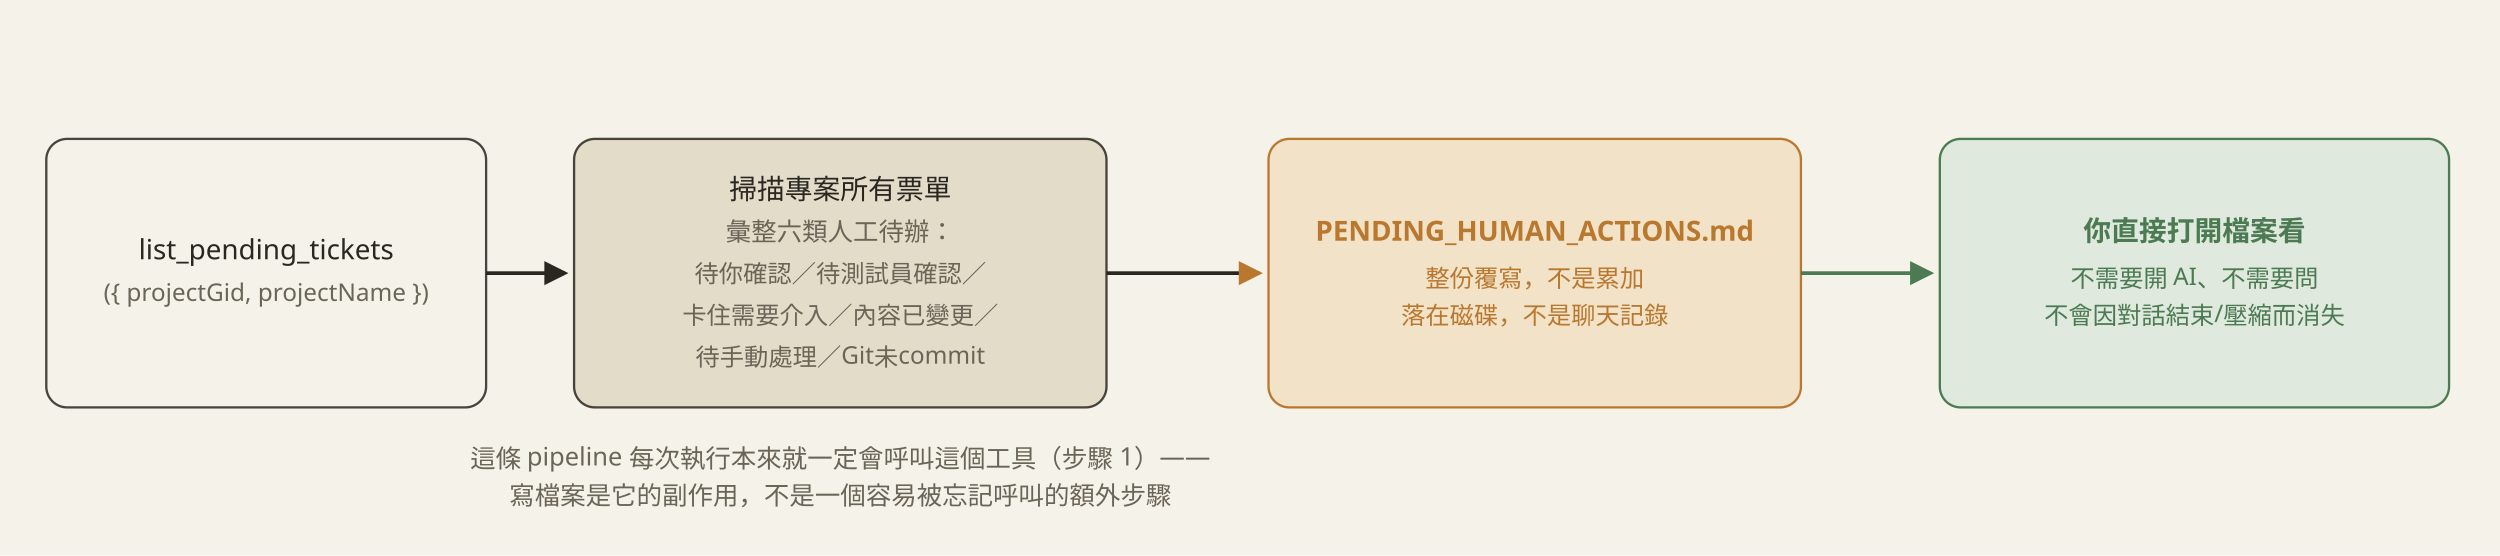
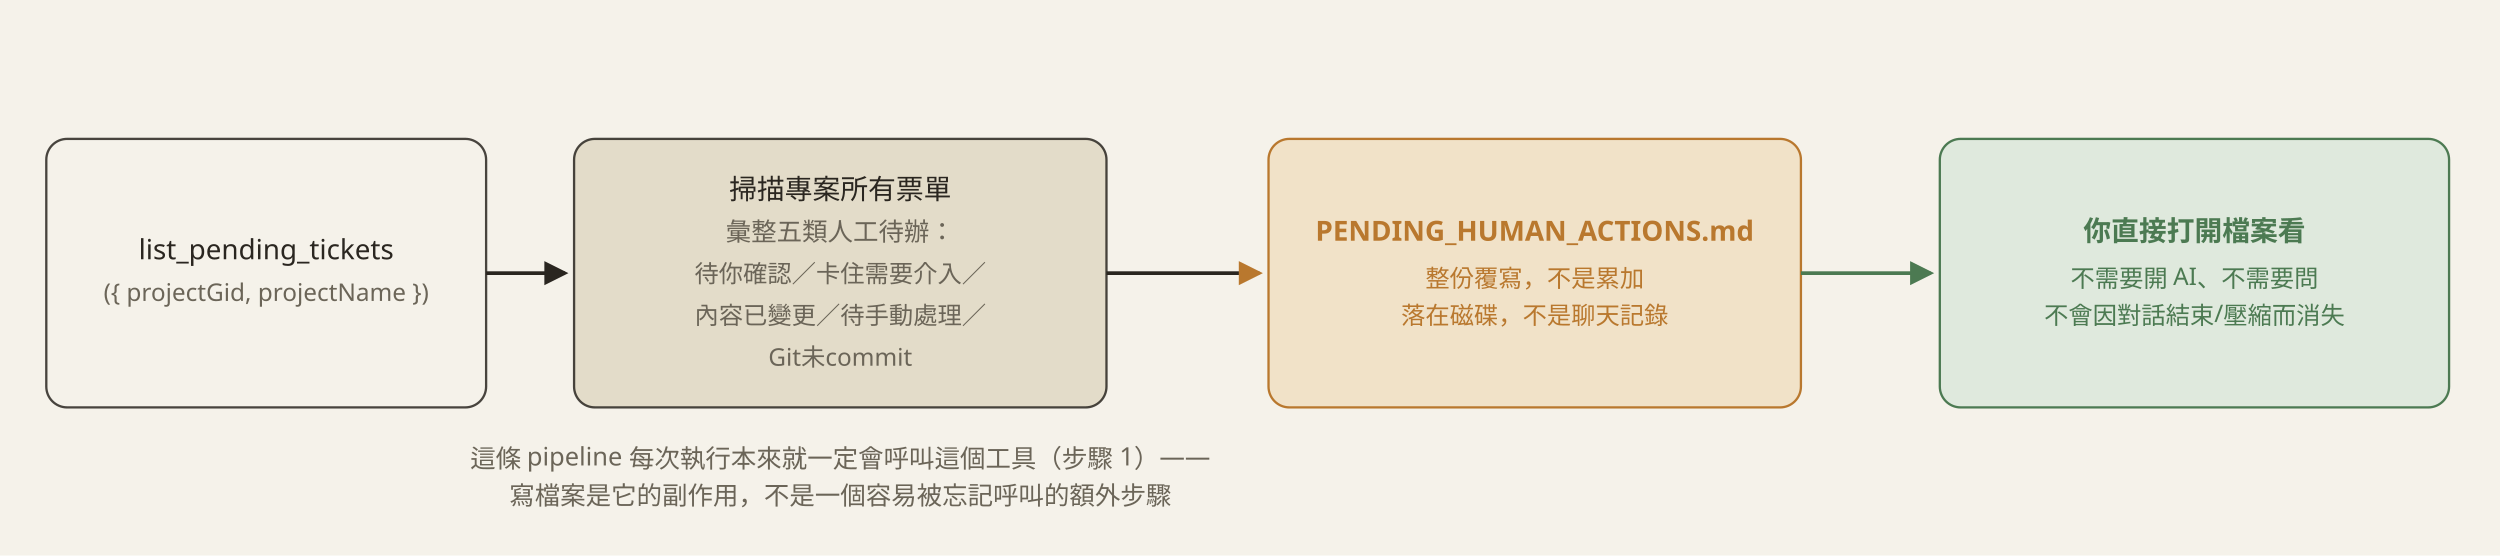
- <svg xmlns="http://www.w3.org/2000/svg" viewBox="0 0 1080 240" role="img" aria-label="待人工處理清單持久化機制：呼叫 list_pending_tickets 並帶上 projectName 時，會掃描這個 Asana 專案所有票單、彙整待你確認／待測試員確認／卡住需要介入／Asana 內容已變更待重新確認／需要你手動處理的事項／Git 尚未 commit 的變更六類項目，整份覆寫進 PENDING_HUMAN_ACTIONS.md；這份檔案落在磁碟上，任何 session、甚至不開 AI 都能直接打開看，不會因為聊天記錄被清掉或壓縮就遺失">
+ <svg xmlns="http://www.w3.org/2000/svg" viewBox="0 0 1080 240" role="img" aria-label="待人工處理清單持久化機制：呼叫 list_pending_tickets 並帶上 projectName 時，會掃描這個 Asana 專案所有票單、彙整待你確認／卡住需要介入／Asana 內容已變更待重新確認／需要你手動處理的事項／Git 尚未 commit 的變更五類項目，整份覆寫進 PENDING_HUMAN_ACTIONS.md；這份檔案落在磁碟上，任何 session、甚至不開 AI 都能直接打開看，不會因為聊天記錄被清掉或壓縮就遺失">
  <defs>
    <marker id="arrowReport" viewBox="0 0 10 10" refX="8.5" refY="5" markerWidth="6.5" markerHeight="6.5" orient="auto-start-reverse">
      <path d="M0,0 L10,5 L0,10 z" fill="#2a2620" />
    </marker>
    <marker id="arrowReportWarn" viewBox="0 0 10 10" refX="8.5" refY="5" markerWidth="6.5" markerHeight="6.5" orient="auto-start-reverse">
      <path d="M0,0 L10,5 L0,10 z" fill="#b9782e" />
    </marker>
    <marker id="arrowReportGood" viewBox="0 0 10 10" refX="8.5" refY="5" markerWidth="6.5" markerHeight="6.5" orient="auto-start-reverse">
      <path d="M0,0 L10,5 L0,10 z" fill="#4c7a52" />
    </marker>
  </defs>
  <rect x="0" y="0" width="1080" height="240" fill="#f5f2ea" />
  <g font-family="'IBM Plex Mono','Noto Sans TC',sans-serif">
    <rect x="20" y="60" width="190" height="116" rx="9" fill="none" stroke="#2a2620" stroke-opacity="0.85" />
    <text x="115" y="112" text-anchor="middle" font-size="12" fill="#2a2620">list_pending_tickets</text>
    <text x="115" y="130" text-anchor="middle" font-size="10.5" fill="#6b6558">({ projectGid, projectName })</text>
    <rect x="248" y="60" width="230" height="116" rx="9" fill="#e3dcc9" stroke="#2a2620" stroke-opacity="0.85" />
    <text x="363" y="86" text-anchor="middle" font-family="'Noto Sans TC',sans-serif" font-size="12" fill="#2a2620">掃描專案所有票單</text>
-     <text x="363" y="104" text-anchor="middle" font-family="'Noto Sans TC',sans-serif" font-size="11" fill="#6b6558">彙整六類人工待辦：</text>
-     <text x="363" y="122" text-anchor="middle" font-family="'Noto Sans TC',sans-serif" font-size="10.5" fill="#6b6558">待你確認／待測試員確認／</text>
-     <text x="363" y="140" text-anchor="middle" font-family="'Noto Sans TC',sans-serif" font-size="10.5" fill="#6b6558">卡住需要介入／內容已變更／</text>
-     <text x="363" y="158" text-anchor="middle" font-family="'Noto Sans TC',sans-serif" font-size="10.5" fill="#6b6558">待手動處理／Git未commit</text>
+     <text x="363" y="104" text-anchor="middle" font-family="'Noto Sans TC',sans-serif" font-size="11" fill="#6b6558">彙整五類人工待辦：</text>
+     <text x="363" y="122" text-anchor="middle" font-family="'Noto Sans TC',sans-serif" font-size="10.5" fill="#6b6558">待你確認／卡住需要介入／</text>
+     <text x="363" y="140" text-anchor="middle" font-family="'Noto Sans TC',sans-serif" font-size="10.5" fill="#6b6558">內容已變更／待手動處理／</text>
+     <text x="363" y="158" text-anchor="middle" font-family="'Noto Sans TC',sans-serif" font-size="10.5" fill="#6b6558">Git未commit</text>
    <rect x="548" y="60" width="230" height="116" rx="9" fill="#f1e2c8" stroke="#b9782e" />
    <text x="663" y="104" text-anchor="middle" font-size="12" font-weight="700" fill="#b9782e">PENDING_HUMAN_ACTIONS.md</text>
    <text x="663" y="124" text-anchor="middle" font-family="'Noto Sans TC',sans-serif" font-size="10.5" fill="#b9782e">整份覆寫，不是累加</text>
    <text x="663" y="140" text-anchor="middle" font-family="'Noto Sans TC',sans-serif" font-size="10.5" fill="#b9782e">落在磁碟，不是聊天記錄</text>
    <rect x="838" y="60" width="220" height="116" rx="9" fill="#dfe9dd" stroke="#4c7a52" />
    <text x="948" y="104" text-anchor="middle" font-size="12" font-weight="700" fill="#4c7a52">你直接打開檔案看</text>
    <text x="948" y="124" text-anchor="middle" font-family="'Noto Sans TC',sans-serif" font-size="10.5" fill="#4c7a52">不需要開 AI、不需要問</text>
    <text x="948" y="140" text-anchor="middle" font-family="'Noto Sans TC',sans-serif" font-size="10.5" fill="#4c7a52">不會因對話結束/壓縮而消失</text>
  </g>
  <line x1="210" y1="118" x2="244" y2="118" stroke="#2a2620" stroke-width="1.6" marker-end="url(#arrowReport)" />
  <line x1="478" y1="118" x2="544" y2="118" stroke="#2a2620" stroke-width="1.6" marker-end="url(#arrowReportWarn)" />
  <line x1="778" y1="118" x2="834" y2="118" stroke="#4c7a52" stroke-width="1.6" marker-end="url(#arrowReportGood)" />
  <text x="363" y="202" text-anchor="middle" font-family="'Noto Sans TC',sans-serif" font-size="11" fill="#6b6558">這條 pipeline 每次執行本來就一定會呼叫這個工具（步驟 1）——</text>
  <text x="363" y="218" text-anchor="middle" font-family="'Noto Sans TC',sans-serif" font-size="11" fill="#6b6558">寫檔案是它的副作用，不是一個容易被忘記呼叫的額外步驟</text>
</svg>
